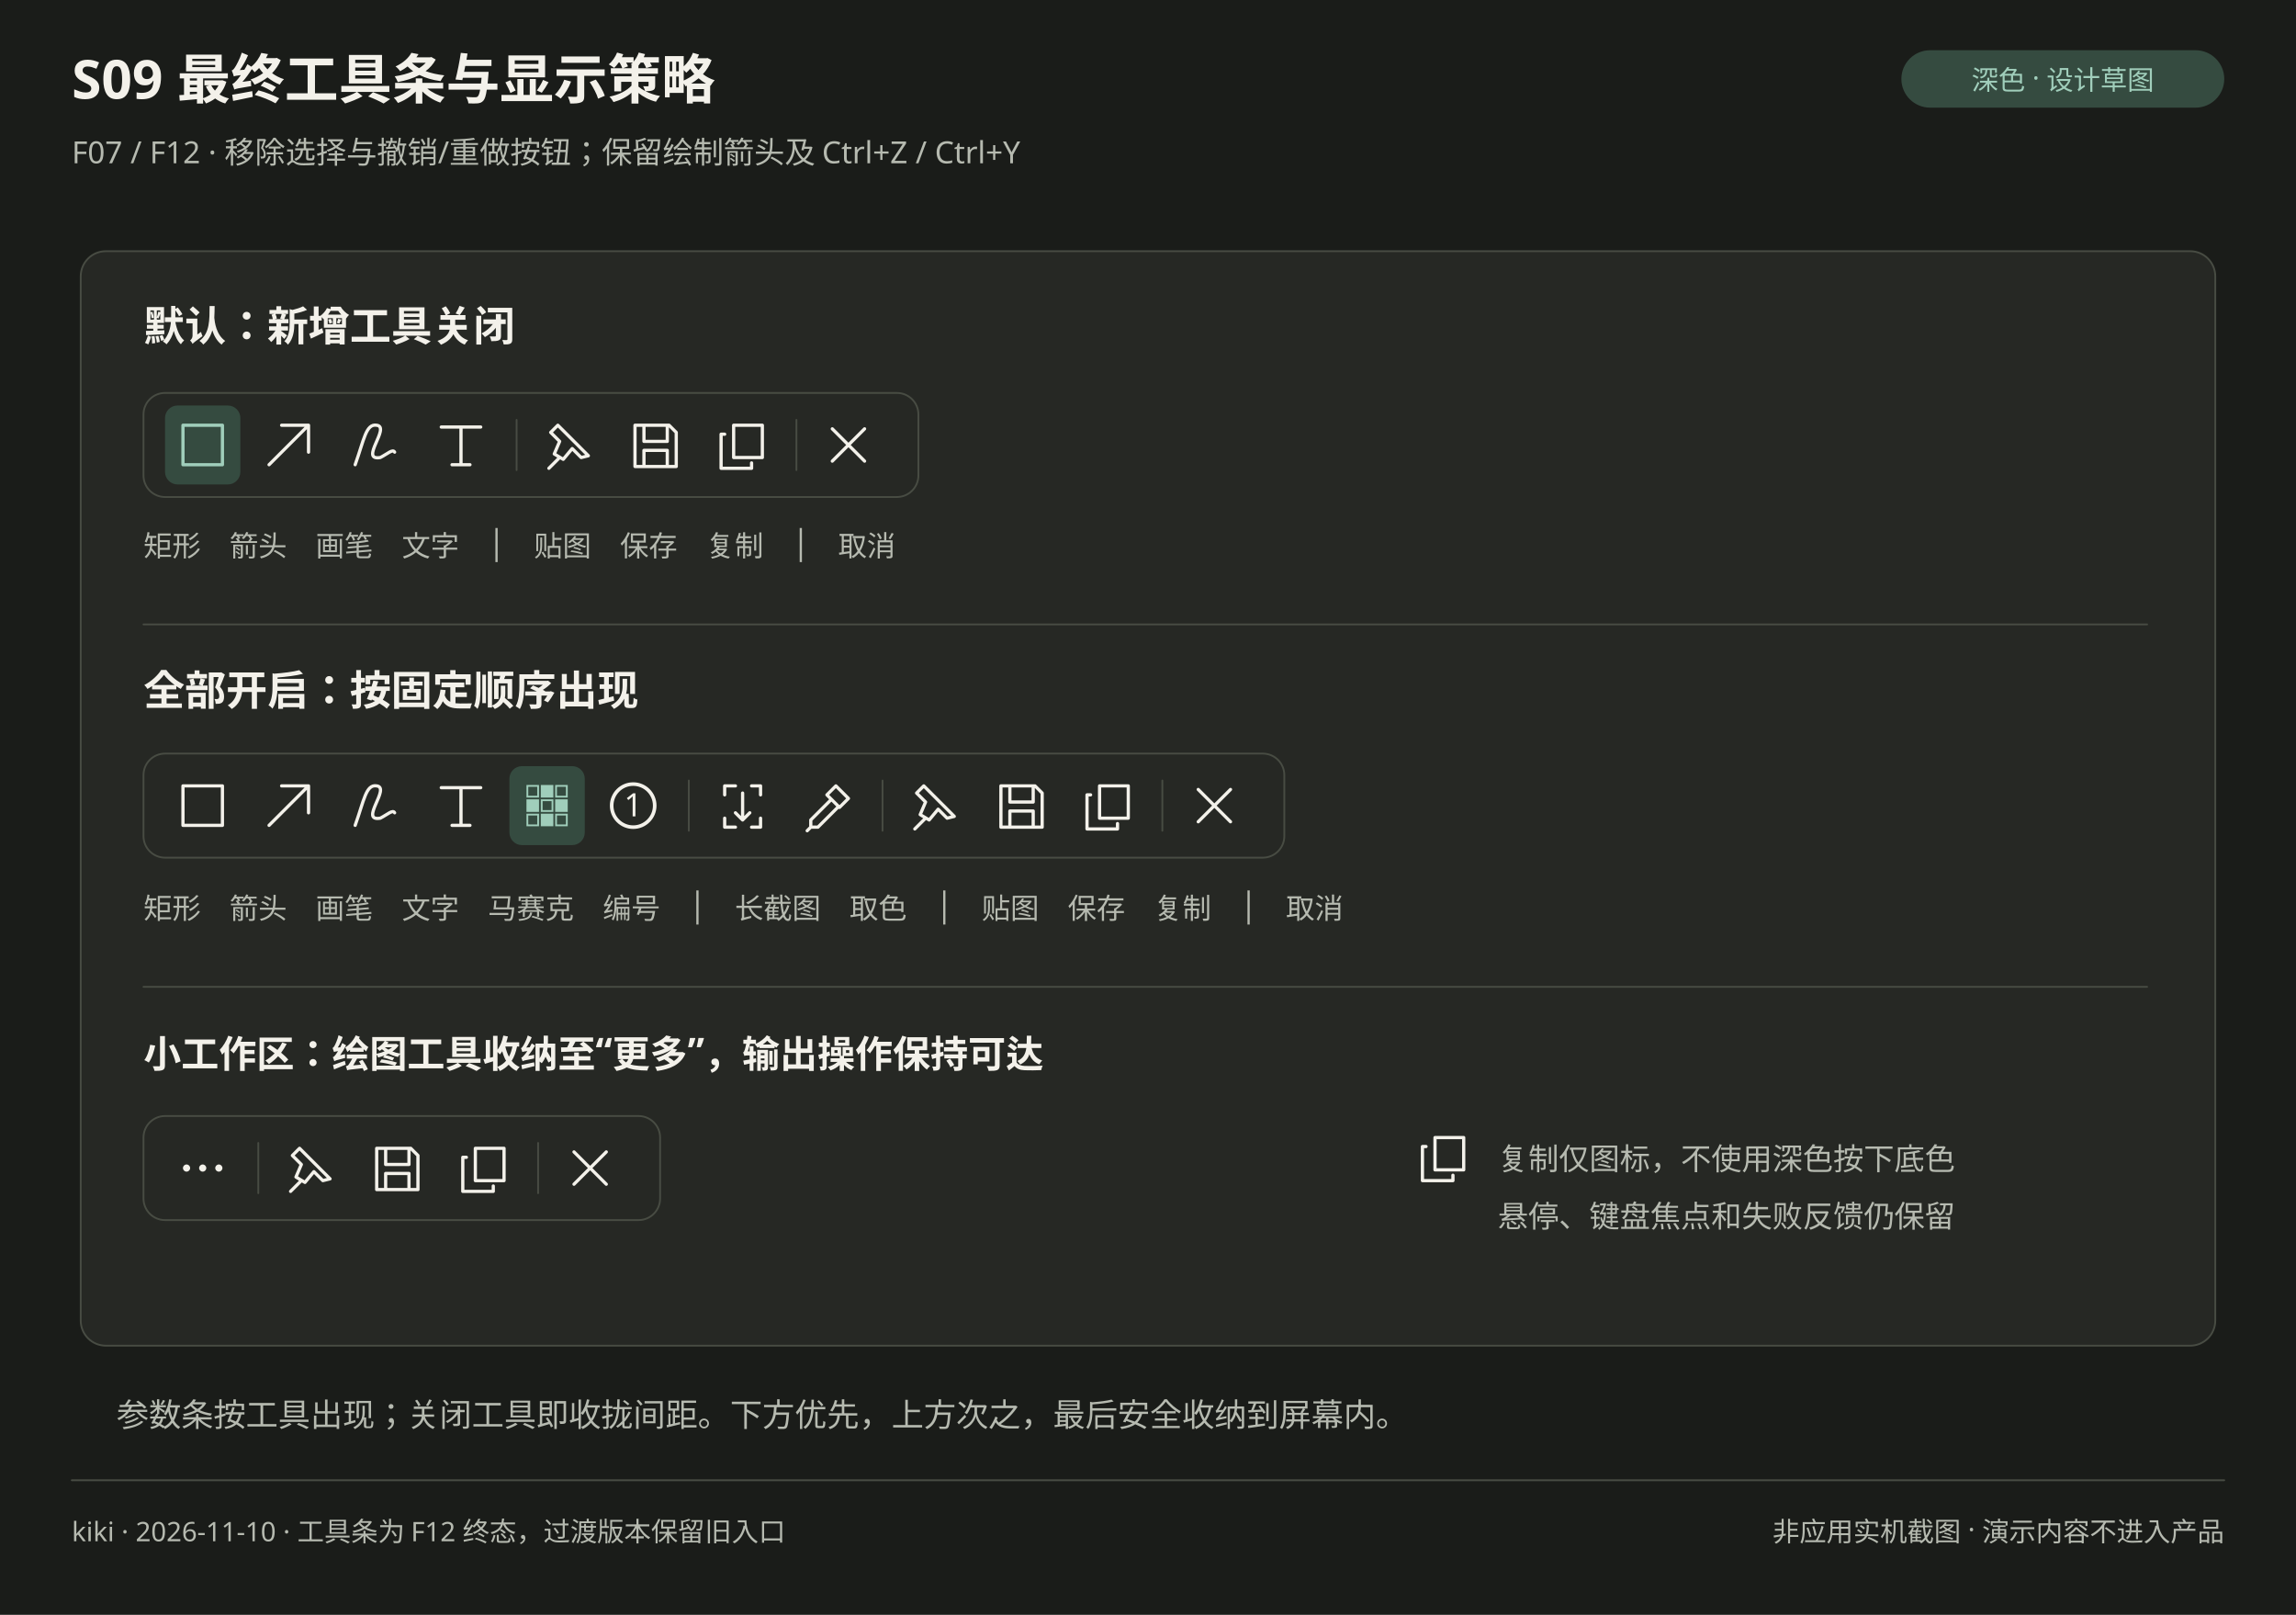
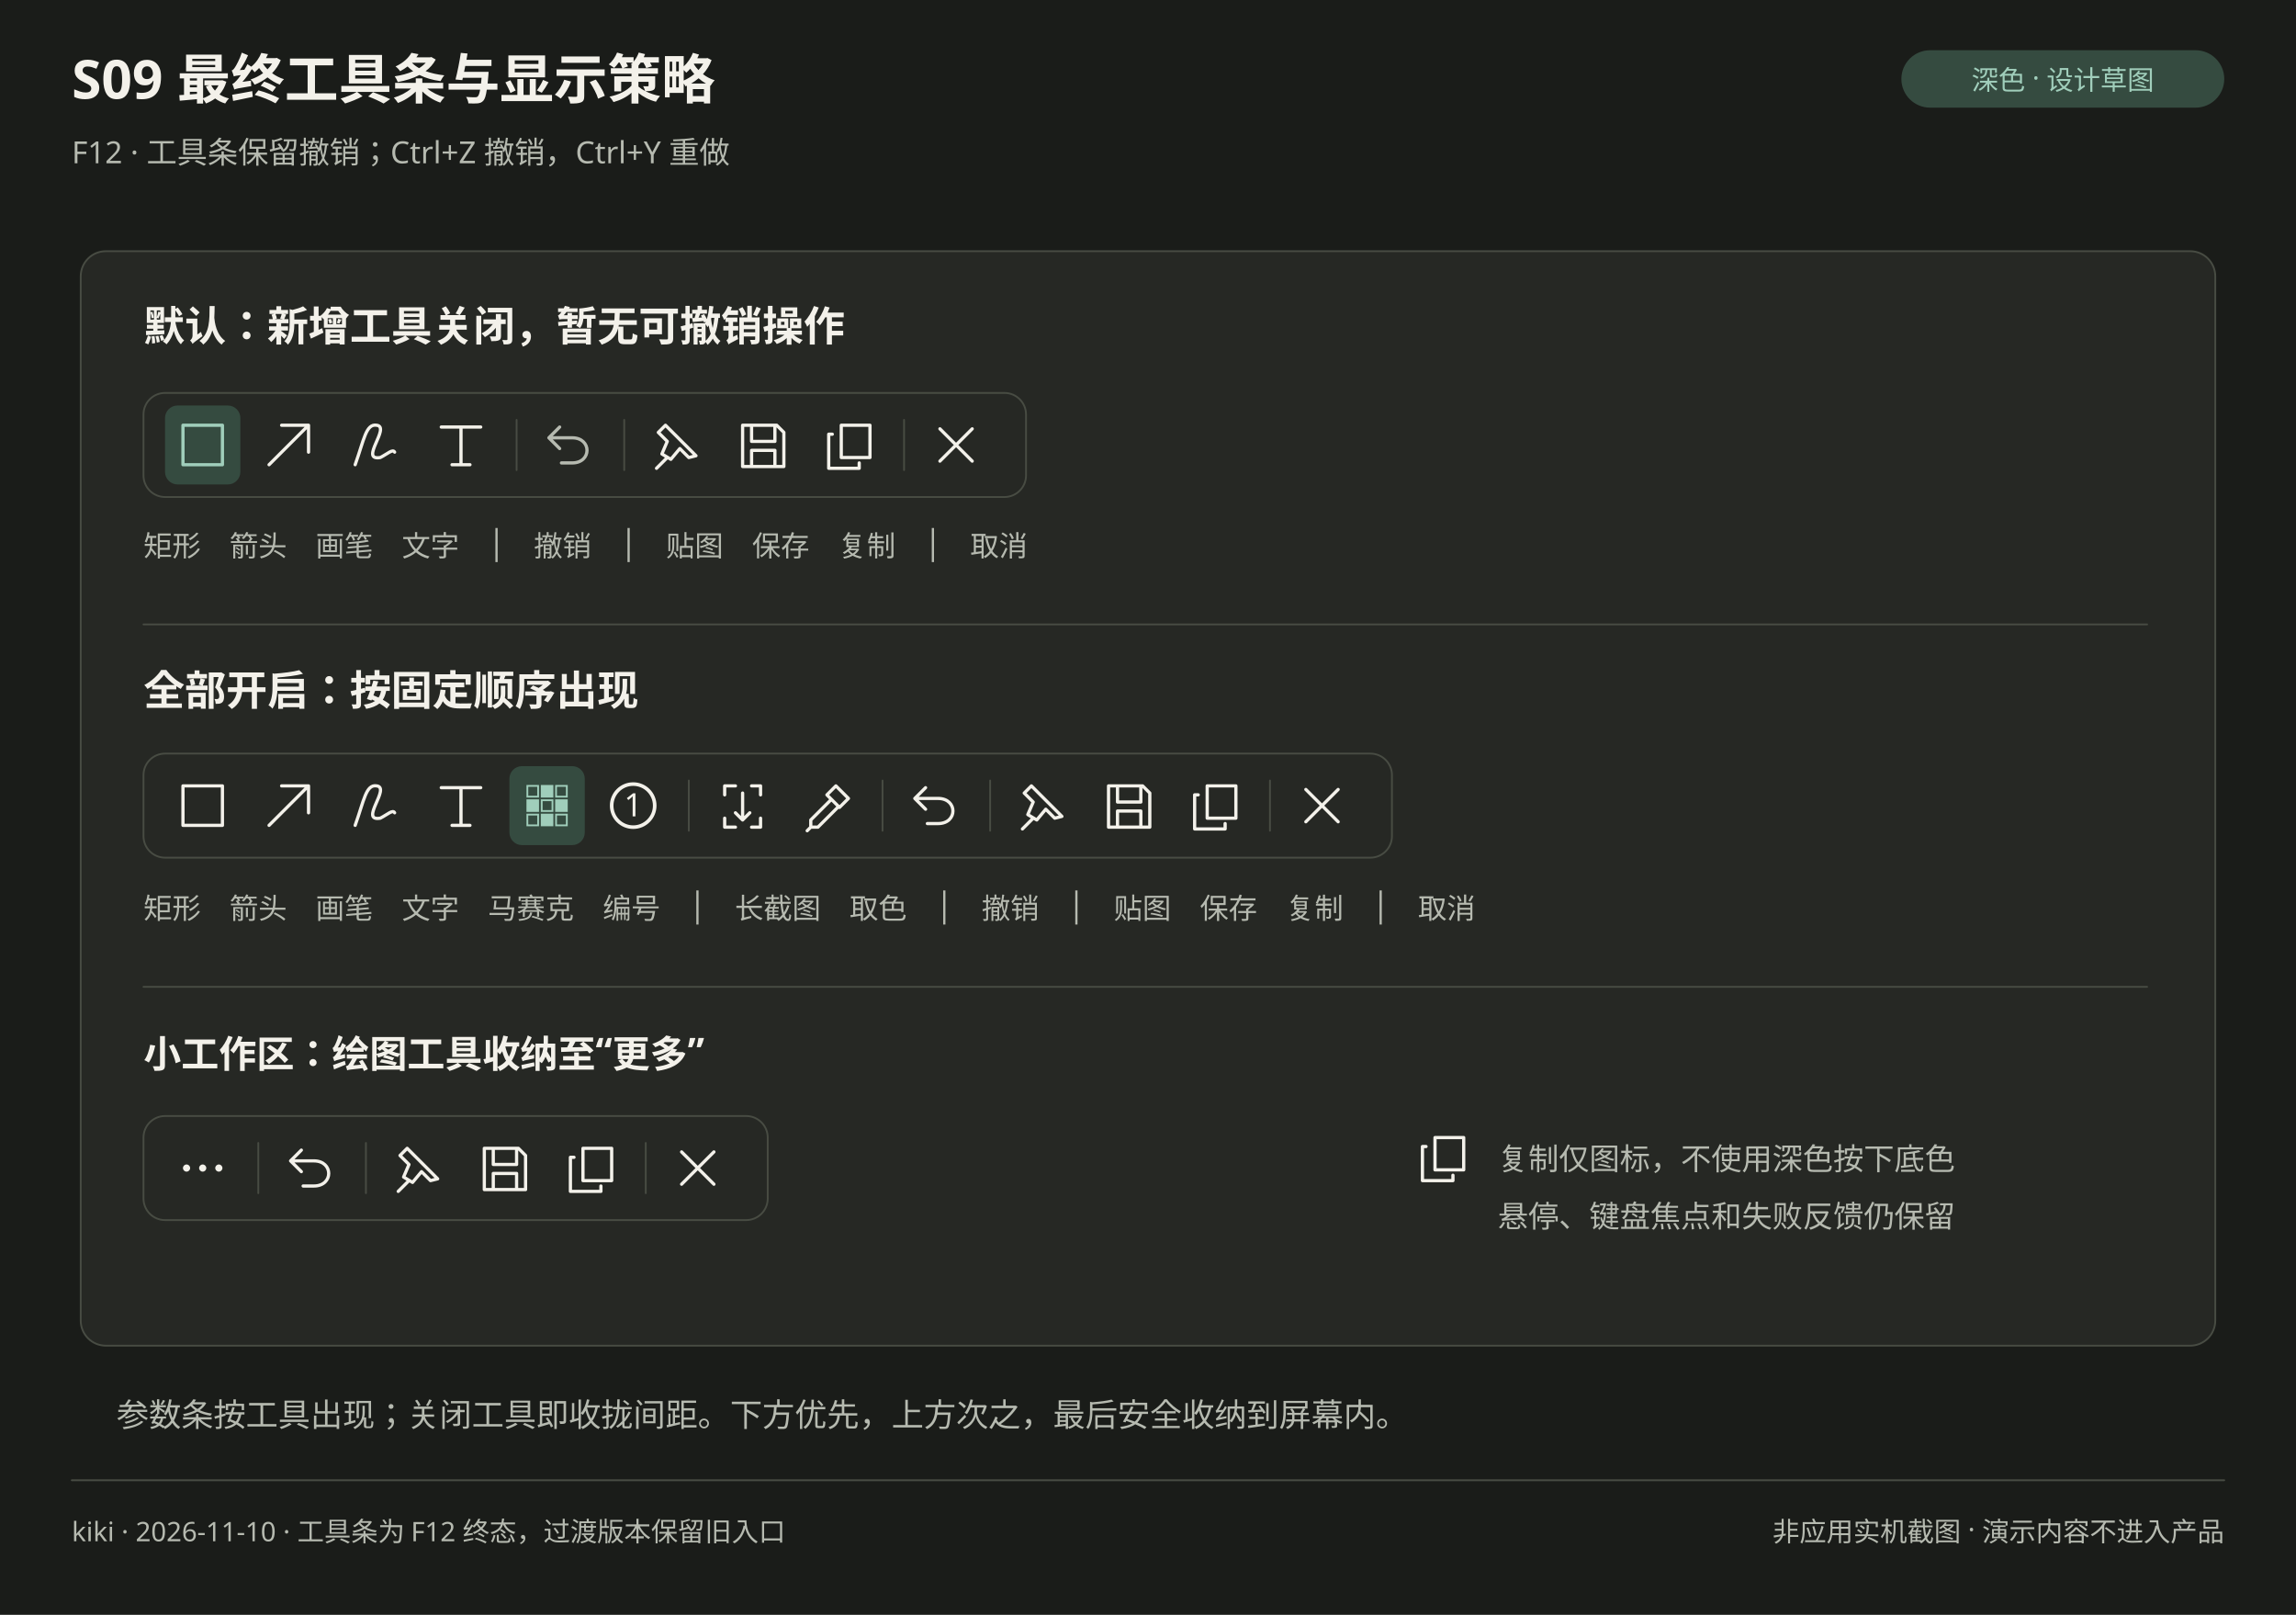
<svg xmlns="http://www.w3.org/2000/svg" width="1280" height="900" viewBox="0 0 1280 900" role="img" aria-label="S09  最终工具条与显示策略">
  <defs>
    <pattern id="checker" width="20" height="20" patternUnits="userSpaceOnUse">
      <rect width="20" height="20" fill="#D4D8D1" />
      <path d="M0 0H10V10H0ZM10 10H20V20H10Z" fill="#F2F2ED" />
    </pattern>
  </defs>
  <g font-family="Segoe UI, Microsoft YaHei, sans-serif">
    <rect x="0" y="0" width="1280" height="900" rx="0" fill="#1A1C19" stroke="none" stroke-width="1" />
    <text x="40" y="55" font-size="30" fill="#F3F1EA" font-weight="600" text-anchor="start">S09  最终工具条与显示策略</text>
-     <text x="40" y="91" font-size="17" fill="#B6BAB0" font-weight="400" text-anchor="start">F07 / F12 · 移除选择与撤销/重做按钮；保留绘制箭头及 Ctrl+Z / Ctrl+Y</text>
+     <text x="40" y="91" font-size="17" fill="#B6BAB0" font-weight="400" text-anchor="start">F12 · 工具条保留撤销；Ctrl+Z 撤销，Ctrl+Y 重做</text>
    <rect x="1060" y="28" width="180" height="32" rx="16" fill="#354B40" stroke="none" stroke-width="1" />
    <text x="1150" y="50" font-size="15" fill="#A0CEBB" font-weight="500" text-anchor="middle">深色 · 设计草图</text>
    <rect x="45" y="140" width="1190" height="610" rx="14" fill="#262824" stroke="#484C43" stroke-width="1" />
-     <text x="80" y="190" font-size="23" fill="#F3F1EA" font-weight="600" text-anchor="start">默认：新增工具关闭</text>
-     <rect x="80" y="219" width="432" height="58" rx="12" fill="#262824" stroke="#484C43" stroke-width="1" />
+     <text x="80" y="190" font-size="23" fill="#F3F1EA" font-weight="600" text-anchor="start">默认：新增工具关闭，暂无可撤销操作</text>
+     <rect x="80" y="219" width="492" height="58" rx="12" fill="#262824" stroke="#484C43" stroke-width="1" />
    <rect x="92" y="226" width="42" height="44" rx="7" fill="#354B40" stroke="none" stroke-width="1" />
    <g transform="translate(99 234)">
      <path d="M3 3H25V25H3Z" fill="none" stroke="#A0CEBB" stroke-width="1.8" stroke-linecap="round" stroke-linejoin="round" />
    </g>
    <g transform="translate(147 234)">
      <path d="M3 25L25 3M10 3H25V18" fill="none" stroke="#F3F1EA" stroke-width="1.8" stroke-linecap="round" stroke-linejoin="round" />
    </g>
    <g transform="translate(195 234)">
      <path d="M3 25C8 11 9 2 15 3C23 4 5 23 17 21C21 19 24 16 25 18" fill="none" stroke="#F3F1EA" stroke-width="1.8" stroke-linecap="round" stroke-linejoin="round" />
    </g>
    <g transform="translate(243 234)">
      <path d="M3 4H25M14 4V25M9 25H19" fill="none" stroke="#F3F1EA" stroke-width="1.8" stroke-linecap="round" stroke-linejoin="round" />
    </g>
    <line x1="288" y1="234" x2="288" y2="262" stroke="#484C43" stroke-width="1" stroke-linecap="round" />
    <g transform="translate(303 234)">
+       <path d="M9 4L3 10L9 16M3 10H16C27 10 27 24 16 24H10" fill="none" stroke="#B6BAB0" stroke-width="1.8" stroke-linecap="round" stroke-linejoin="round" />
+     </g>
+     <line x1="348" y1="234" x2="348" y2="262" stroke="#484C43" stroke-width="1" stroke-linecap="round" />
+     <g transform="translate(363 234)">
      <path d="M8 3L25 20M8 3L4 7L9 12L6 19L11 22L16 16L21 21L25 20M9 21L3 27" fill="none" stroke="#F3F1EA" stroke-width="1.8" stroke-linecap="round" stroke-linejoin="round" />
    </g>
-     <g transform="translate(351 234)">
+     <g transform="translate(411 234)">
      <path d="M4 3H22L26 7V26H3V3H4M8 3V12H21V3M8 26V17H21V26" fill="none" stroke="#F3F1EA" stroke-width="1.8" stroke-linecap="round" stroke-linejoin="round" />
    </g>
-     <g transform="translate(399 234)">
+     <g transform="translate(459 234)">
      <path d="M10 3H26V21H10ZM5 8H3V27H20V24" fill="none" stroke="#F3F1EA" stroke-width="1.8" stroke-linecap="round" stroke-linejoin="round" />
    </g>
-     <line x1="444" y1="234" x2="444" y2="262" stroke="#484C43" stroke-width="1" stroke-linecap="round" />
-     <g transform="translate(459 234)">
+     <line x1="504" y1="234" x2="504" y2="262" stroke="#484C43" stroke-width="1" stroke-linecap="round" />
+     <g transform="translate(519 234)">
      <path d="M5 5L23 23M23 5L5 23" fill="none" stroke="#F3F1EA" stroke-width="1.8" stroke-linecap="round" stroke-linejoin="round" />
    </g>
-     <text x="80" y="310" font-size="16" fill="#B6BAB0" font-weight="400" text-anchor="start">矩形　箭头　画笔　文字　│　贴图　保存　复制　│　取消</text>
+     <text x="80" y="310" font-size="16" fill="#B6BAB0" font-weight="400" text-anchor="start">矩形　箭头　画笔　文字　│　撤销　│　贴图　保存　复制　│　取消</text>
    <line x1="80" y1="348" x2="1197" y2="348" stroke="#484C43" stroke-width="1" stroke-linecap="round" />
    <text x="80" y="393" font-size="23" fill="#F3F1EA" font-weight="600" text-anchor="start">全部开启：按固定顺序出现</text>
-     <rect x="80" y="420" width="636" height="58" rx="12" fill="#262824" stroke="#484C43" stroke-width="1" />
+     <rect x="80" y="420" width="696" height="58" rx="12" fill="#262824" stroke="#484C43" stroke-width="1" />
    <g transform="translate(99 435)">
      <path d="M3 3H25V25H3Z" fill="none" stroke="#F3F1EA" stroke-width="1.8" stroke-linecap="round" stroke-linejoin="round" />
    </g>
    <g transform="translate(147 435)">
      <path d="M3 25L25 3M10 3H25V18" fill="none" stroke="#F3F1EA" stroke-width="1.8" stroke-linecap="round" stroke-linejoin="round" />
    </g>
    <g transform="translate(195 435)">
      <path d="M3 25C8 11 9 2 15 3C23 4 5 23 17 21C21 19 24 16 25 18" fill="none" stroke="#F3F1EA" stroke-width="1.8" stroke-linecap="round" stroke-linejoin="round" />
    </g>
    <g transform="translate(243 435)">
      <path d="M3 4H25M14 4V25M9 25H19" fill="none" stroke="#F3F1EA" stroke-width="1.8" stroke-linecap="round" stroke-linejoin="round" />
    </g>
    <rect x="284" y="427" width="42" height="44" rx="7" fill="#354B40" stroke="none" stroke-width="1" />
    <g transform="translate(291 435)">
      <rect x="3" y="3" width="6" height="6" rx="0" fill="none" stroke="#A0CEBB" stroke-width="1" />
      <rect x="3" y="11" width="6" height="6" rx="0" fill="#A0CEBB" stroke="#A0CEBB" stroke-width="1" />
      <rect x="3" y="19" width="6" height="6" rx="0" fill="none" stroke="#A0CEBB" stroke-width="1" />
      <rect x="11" y="3" width="6" height="6" rx="0" fill="#A0CEBB" stroke="#A0CEBB" stroke-width="1" />
      <rect x="11" y="11" width="6" height="6" rx="0" fill="none" stroke="#A0CEBB" stroke-width="1" />
      <rect x="11" y="19" width="6" height="6" rx="0" fill="#A0CEBB" stroke="#A0CEBB" stroke-width="1" />
      <rect x="19" y="3" width="6" height="6" rx="0" fill="none" stroke="#A0CEBB" stroke-width="1" />
      <rect x="19" y="11" width="6" height="6" rx="0" fill="#A0CEBB" stroke="#A0CEBB" stroke-width="1" />
      <rect x="19" y="19" width="6" height="6" rx="0" fill="none" stroke="#A0CEBB" stroke-width="1" />
    </g>
    <g transform="translate(339 435)">
      <circle cx="14" cy="14" r="12" fill="none" stroke="#F3F1EA" stroke-width="2" />
      <text x="14" y="20" font-size="18" fill="#F3F1EA" font-weight="500" text-anchor="middle">1</text>
    </g>
    <line x1="384" y1="435" x2="384" y2="463" stroke="#484C43" stroke-width="1" stroke-linecap="round" />
    <g transform="translate(399 435)">
      <path d="M5 8V3H11M20 3H25V8M5 21V26H11M20 26H25V21M15 7V22M11 18L15 22L19 18" fill="none" stroke="#F3F1EA" stroke-width="1.8" stroke-linecap="round" stroke-linejoin="round" />
    </g>
    <g transform="translate(447 435)">
      <path d="M19 3L26 10L21 15L14 8ZM16 11L5 22V26H9L20 15M3 28L5 26" fill="none" stroke="#F3F1EA" stroke-width="1.8" stroke-linecap="round" stroke-linejoin="round" />
    </g>
    <line x1="492" y1="435" x2="492" y2="463" stroke="#484C43" stroke-width="1" stroke-linecap="round" />
    <g transform="translate(507 435)">
+       <path d="M9 4L3 10L9 16M3 10H16C27 10 27 24 16 24H10" fill="none" stroke="#F3F1EA" stroke-width="1.8" stroke-linecap="round" stroke-linejoin="round" />
+     </g>
+     <line x1="552" y1="435" x2="552" y2="463" stroke="#484C43" stroke-width="1" stroke-linecap="round" />
+     <g transform="translate(567 435)">
      <path d="M8 3L25 20M8 3L4 7L9 12L6 19L11 22L16 16L21 21L25 20M9 21L3 27" fill="none" stroke="#F3F1EA" stroke-width="1.8" stroke-linecap="round" stroke-linejoin="round" />
    </g>
-     <g transform="translate(555 435)">
+     <g transform="translate(615 435)">
      <path d="M4 3H22L26 7V26H3V3H4M8 3V12H21V3M8 26V17H21V26" fill="none" stroke="#F3F1EA" stroke-width="1.8" stroke-linecap="round" stroke-linejoin="round" />
    </g>
-     <g transform="translate(603 435)">
+     <g transform="translate(663 435)">
      <path d="M10 3H26V21H10ZM5 8H3V27H20V24" fill="none" stroke="#F3F1EA" stroke-width="1.8" stroke-linecap="round" stroke-linejoin="round" />
    </g>
-     <line x1="648" y1="435" x2="648" y2="463" stroke="#484C43" stroke-width="1" stroke-linecap="round" />
-     <g transform="translate(663 435)">
+     <line x1="708" y1="435" x2="708" y2="463" stroke="#484C43" stroke-width="1" stroke-linecap="round" />
+     <g transform="translate(723 435)">
      <path d="M5 5L23 23M23 5L5 23" fill="none" stroke="#F3F1EA" stroke-width="1.8" stroke-linecap="round" stroke-linejoin="round" />
    </g>
-     <text x="80" y="512" font-size="16" fill="#B6BAB0" font-weight="400" text-anchor="start">矩形　箭头　画笔　文字　马赛克　编号　│　长截图　取色　│　贴图　保存　复制　│　取消</text>
+     <text x="80" y="512" font-size="16" fill="#B6BAB0" font-weight="400" text-anchor="start">矩形　箭头　画笔　文字　马赛克　编号　│　长截图　取色　│　撤销　│　贴图　保存　复制　│　取消</text>
    <line x1="80" y1="550" x2="1197" y2="550" stroke="#484C43" stroke-width="1" stroke-linecap="round" />
-     <text x="80" y="595" font-size="21" fill="#F3F1EA" font-weight="600" text-anchor="start">小工作区：绘图工具收纳至“更多”，输出操作保持可达</text>
-     <rect x="80" y="622" width="288" height="58" rx="12" fill="#262824" stroke="#484C43" stroke-width="1" />
+     <text x="80" y="595" font-size="21" fill="#F3F1EA" font-weight="600" text-anchor="start">小工作区：绘图工具收纳至“更多”</text>
+     <rect x="80" y="622" width="348" height="58" rx="12" fill="#262824" stroke="#484C43" stroke-width="1" />
    <g transform="translate(99 637)">
      <circle cx="5" cy="14" r="2" fill="#F3F1EA" stroke="none" stroke-width="1" />
      <circle cx="14" cy="14" r="2" fill="#F3F1EA" stroke="none" stroke-width="1" />
      <circle cx="23" cy="14" r="2" fill="#F3F1EA" stroke="none" stroke-width="1" />
    </g>
    <line x1="144" y1="637" x2="144" y2="665" stroke="#484C43" stroke-width="1" stroke-linecap="round" />
    <g transform="translate(159 637)">
+       <path d="M9 4L3 10L9 16M3 10H16C27 10 27 24 16 24H10" fill="none" stroke="#F3F1EA" stroke-width="1.8" stroke-linecap="round" stroke-linejoin="round" />
+     </g>
+     <line x1="204" y1="637" x2="204" y2="665" stroke="#484C43" stroke-width="1" stroke-linecap="round" />
+     <g transform="translate(219 637)">
      <path d="M8 3L25 20M8 3L4 7L9 12L6 19L11 22L16 16L21 21L25 20M9 21L3 27" fill="none" stroke="#F3F1EA" stroke-width="1.8" stroke-linecap="round" stroke-linejoin="round" />
    </g>
-     <g transform="translate(207 637)">
+     <g transform="translate(267 637)">
      <path d="M4 3H22L26 7V26H3V3H4M8 3V12H21V3M8 26V17H21V26" fill="none" stroke="#F3F1EA" stroke-width="1.8" stroke-linecap="round" stroke-linejoin="round" />
    </g>
-     <g transform="translate(255 637)">
+     <g transform="translate(315 637)">
      <path d="M10 3H26V21H10ZM5 8H3V27H20V24" fill="none" stroke="#F3F1EA" stroke-width="1.8" stroke-linecap="round" stroke-linejoin="round" />
    </g>
-     <line x1="300" y1="637" x2="300" y2="665" stroke="#484C43" stroke-width="1" stroke-linecap="round" />
-     <g transform="translate(315 637)">
+     <line x1="360" y1="637" x2="360" y2="665" stroke="#484C43" stroke-width="1" stroke-linecap="round" />
+     <g transform="translate(375 637)">
      <path d="M5 5L23 23M23 5L5 23" fill="none" stroke="#F3F1EA" stroke-width="1.8" stroke-linecap="round" stroke-linejoin="round" />
    </g>
    <g transform="translate(790 631)">
      <path d="M10 3H26V21H10ZM5 8H3V27H20V24" fill="none" stroke="#F3F1EA" stroke-width="1.8" stroke-linecap="round" stroke-linejoin="round" />
    </g>
    <text x="835" y="652" font-size="17" fill="#B6BAB0" font-weight="400" text-anchor="start">复制仅图标，不使用深色按下底色</text>
    <text x="835" y="684" font-size="17" fill="#B6BAB0" font-weight="400" text-anchor="start">悬停、键盘焦点和失败反馈仍保留</text>
    <text x="65" y="795" font-size="18" fill="#B6BAB0" font-weight="400" text-anchor="start">参数条按工具出现；关闭工具即收拢间距。下方优先，上方次之，最后安全收纳到屏幕内。</text>
    <line x1="40" y1="825" x2="1240" y2="825" stroke="#484C43" stroke-width="1" stroke-linecap="round" />
    <text x="40" y="859" font-size="15" fill="#B6BAB0" font-weight="400" text-anchor="start">kiki · 2026-11-10 · 工具条为 F12 终态，过渡版本保留旧入口</text>
    <text x="1240" y="859" font-size="15" fill="#B6BAB0" font-weight="400" text-anchor="end">非应用实机截图 · 演示内容不进入产品</text>
  </g>
</svg>
